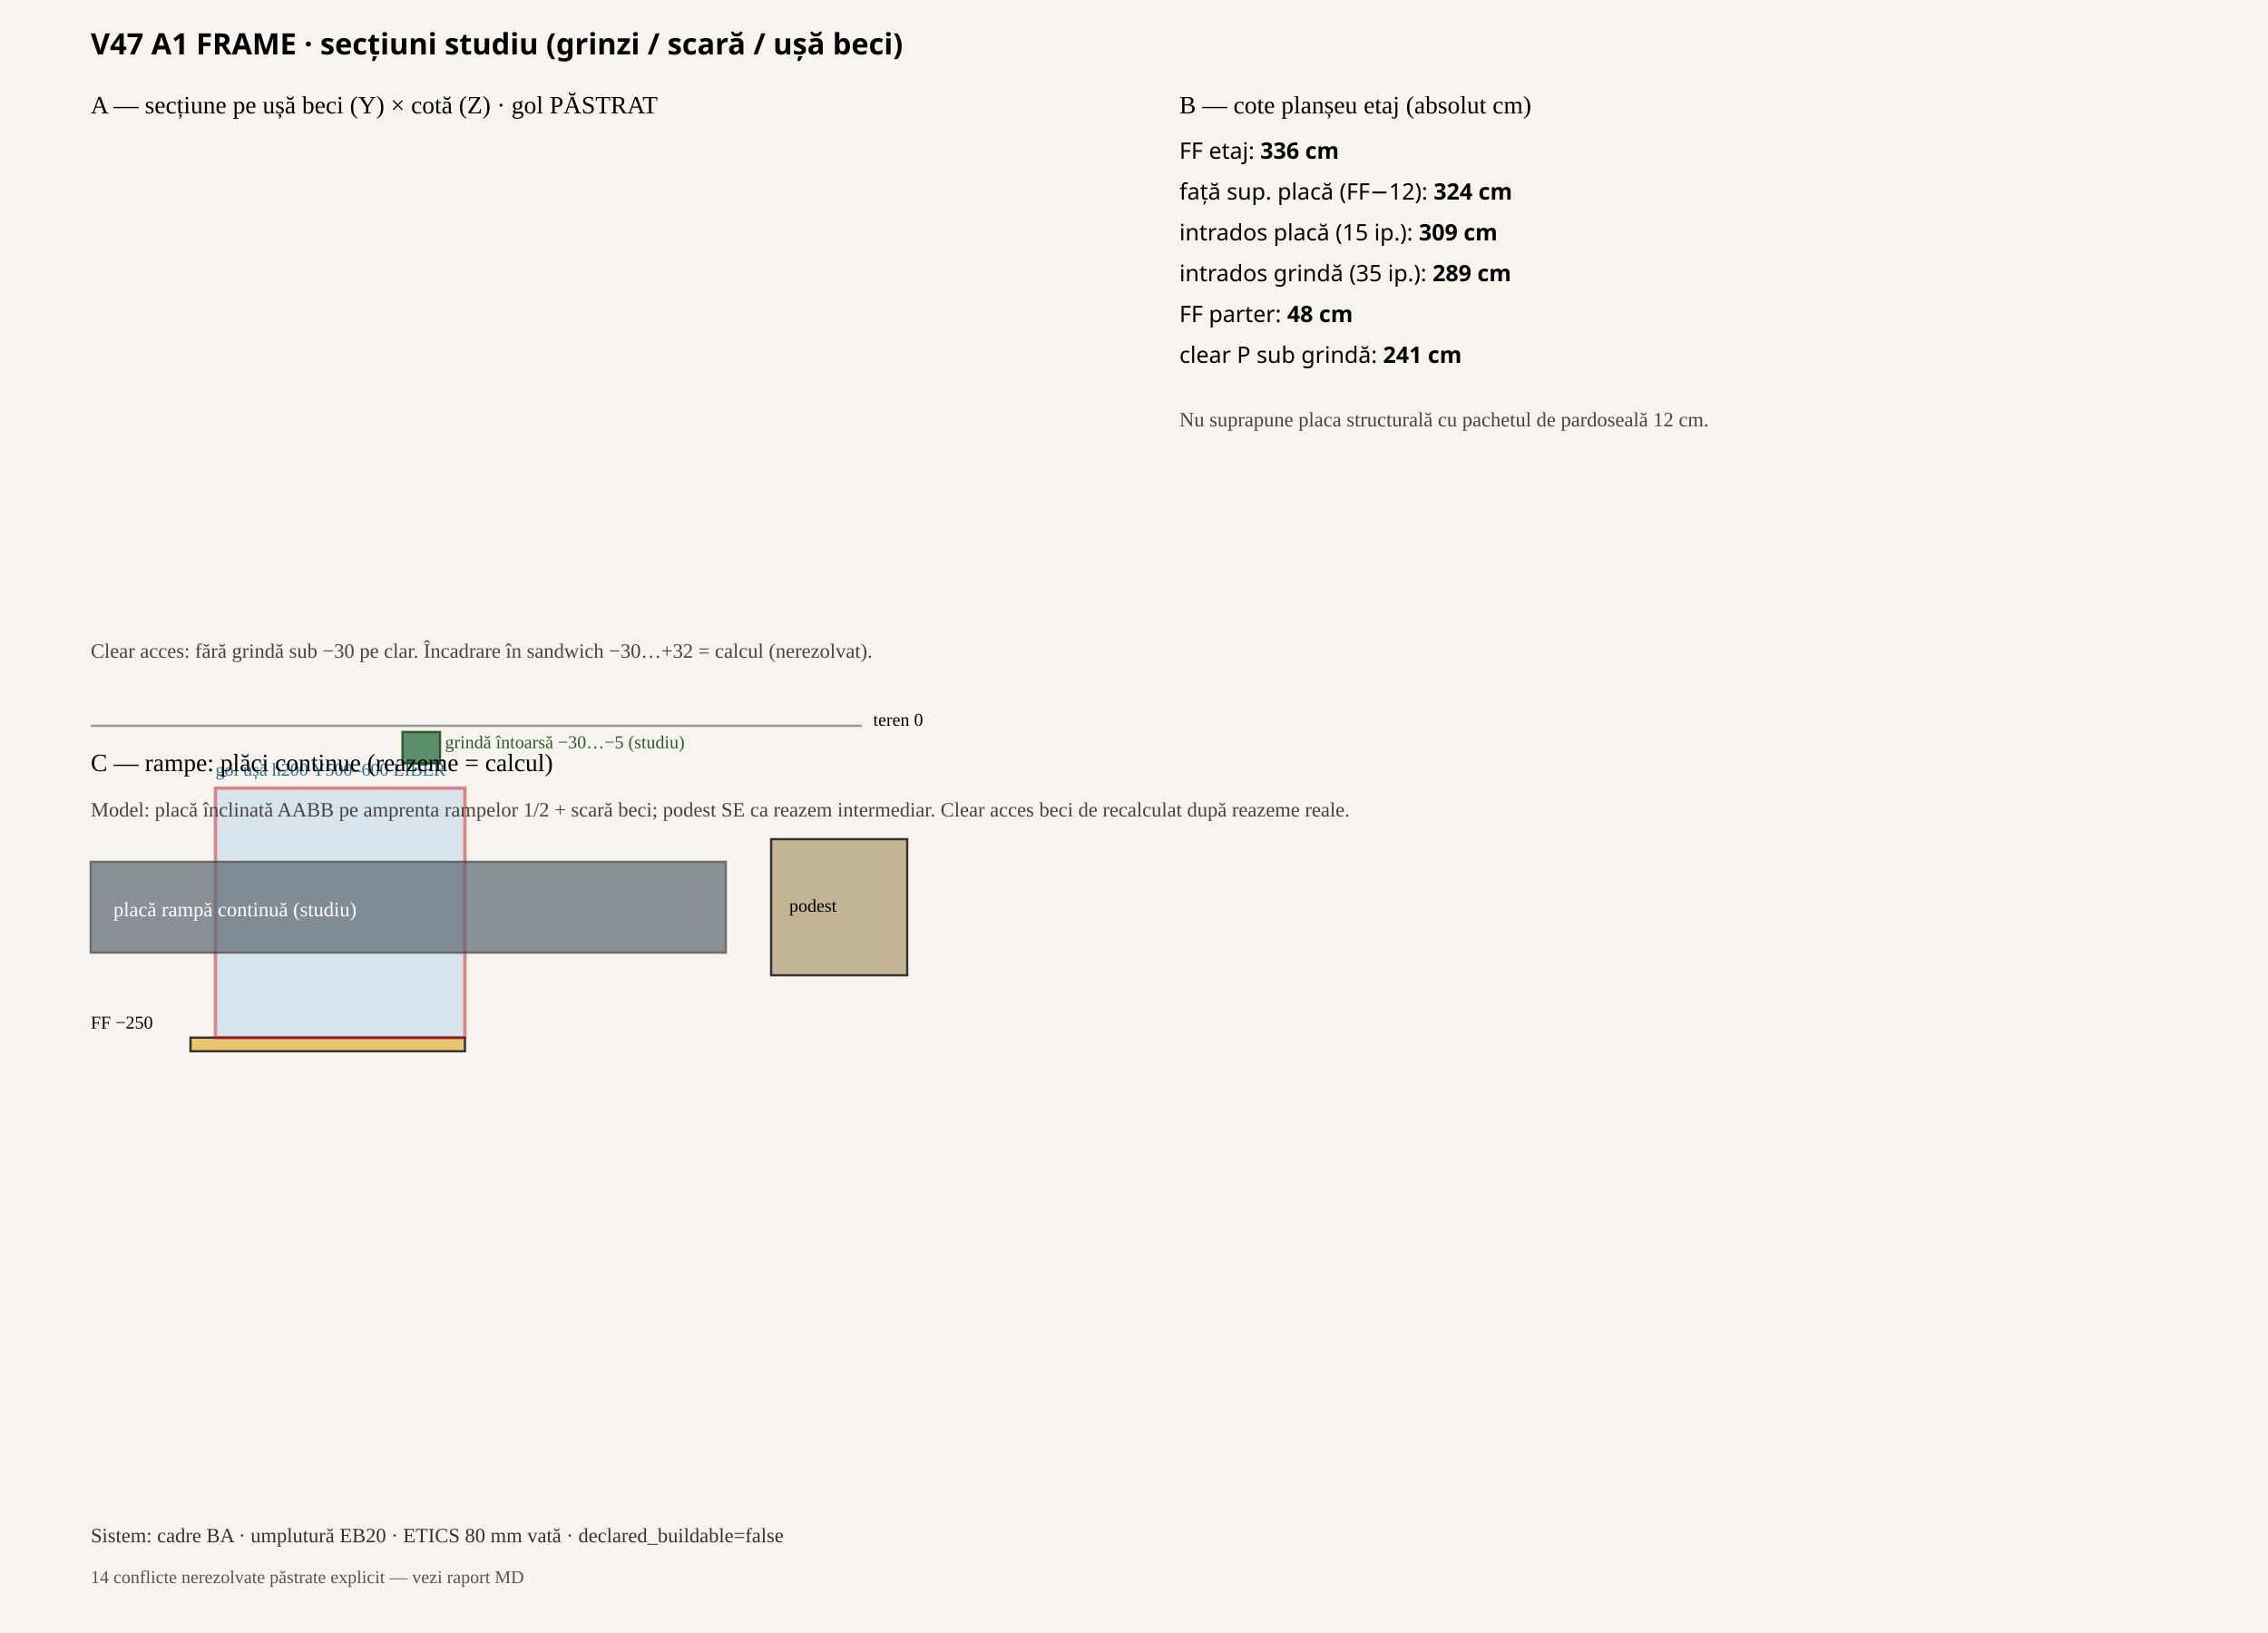
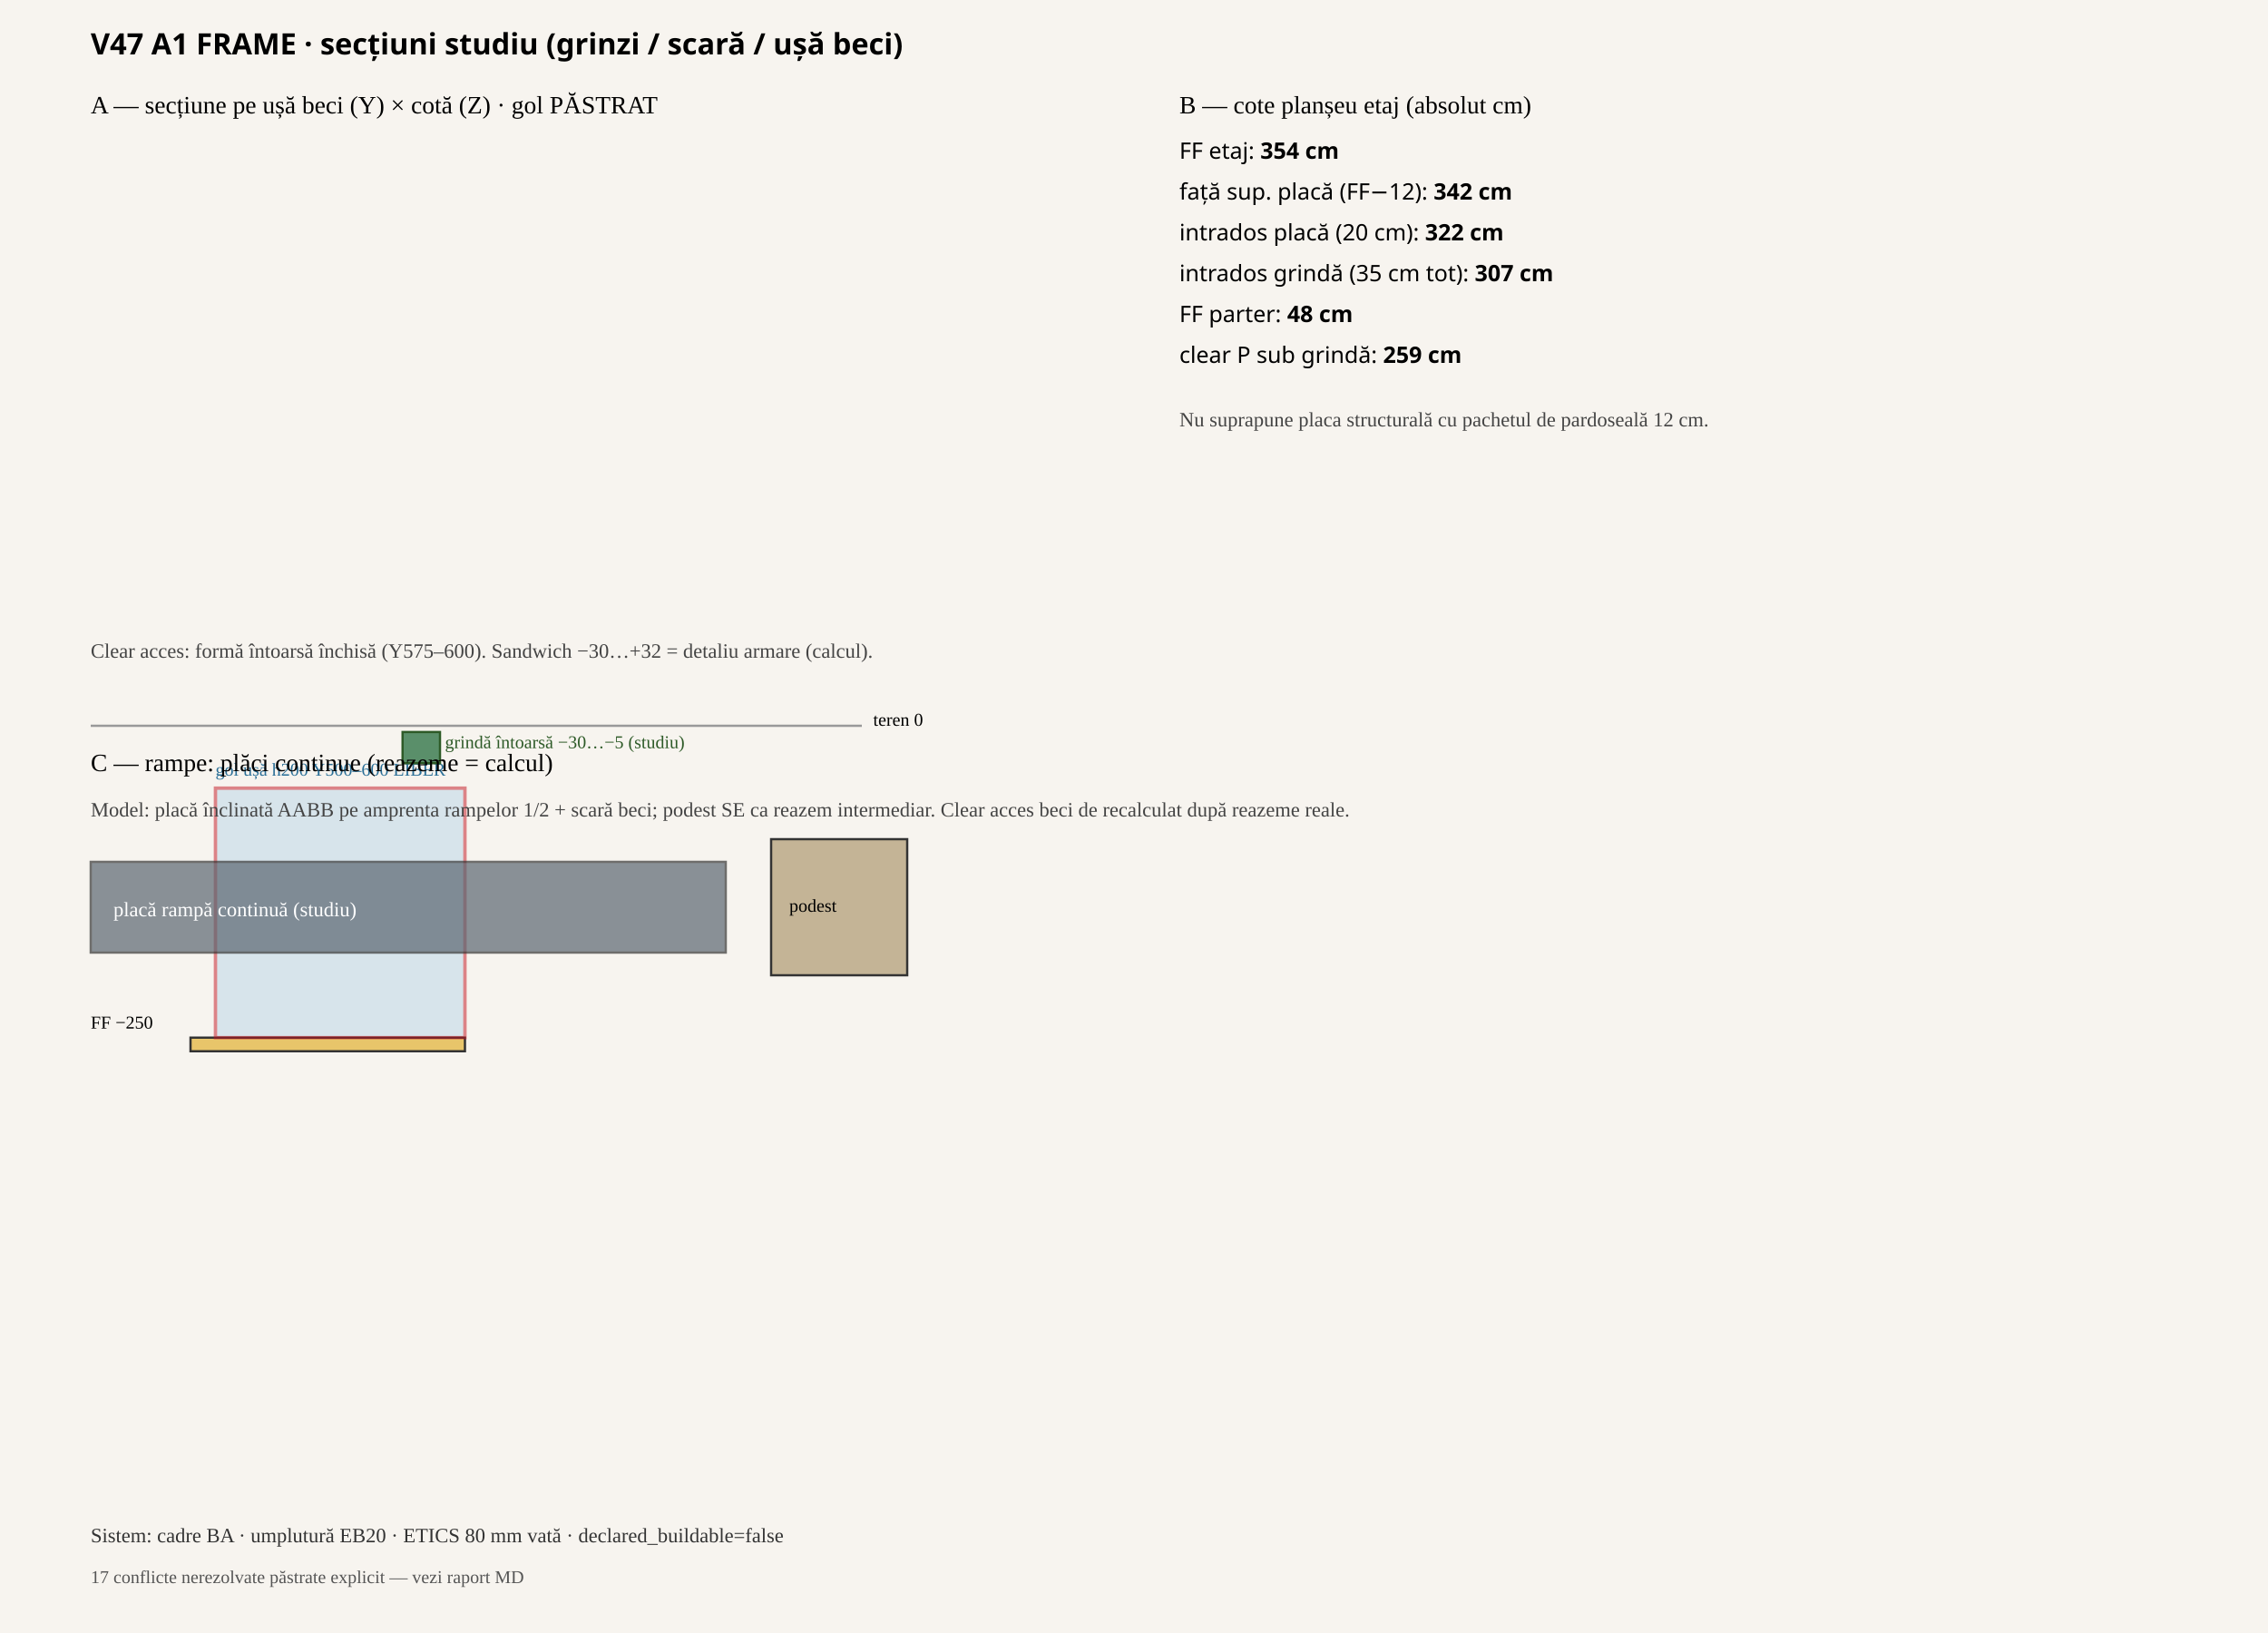
<svg xmlns="http://www.w3.org/2000/svg" width="1000" height="720" viewBox="0 0 1000 720">
  <rect width="100%" height="100%" fill="#f7f4ef" />
  <text x="40" y="24" font-size="13" font-weight="600" font-family="IBM Plex Sans,Segoe UI,sans-serif">V47 A1 FRAME · secțiuni studiu (grinzi / scară / ușă beci)</text>
  <text x="40" y="50" font-size="11">A — secțiune pe ușă beci (Y) × cotă (Z) · gol PĂSTRAT</text>
  <line x1="40" y1="320" x2="380" y2="320" stroke="#999" />
  <text x="385" y="320" font-size="8">teren 0</text>
  <rect x="84" y="457.5" width="121" height="6" fill="#e8c56a" stroke="#333" />
  <text x="40" y="453.5" font-size="8">FF −250</text>
  <rect x="95" y="347.5" width="110" height="110" fill="#b8d4e8" stroke="#c1121f" stroke-width="1.5" opacity="0.5" />
  <text x="95" y="342" font-size="8" fill="#2a6f97">gol ușă h200 Y500–600 LIBER</text>
  <rect x="177.5" y="322.75" width="16.5" height="13.75" fill="#5a8f6a" stroke="#2d5a27" />
  <text x="196.2" y="329.9" font-size="8" fill="#2d5a27">grindă întoarsă −30…−5 (studiu)</text>
-   <text x="40" y="290" font-size="9" fill="#444">Clear acces: fără grindă sub −30 pe clar. Încadrare în sandwich −30…+32 = calcul (nerezolvat).</text>
+   <text x="40" y="290" font-size="9" fill="#444">Clear acces: formă întoarsă închisă (Y575–600). Sandwich −30…+32 = detaliu armare (calcul).</text>
  <text x="520" y="50" font-size="11">B — cote planșeu etaj (absolut cm)</text>
-   <text x="520" y="70" font-size="10" font-family="IBM Plex Sans,Segoe UI,sans-serif">FF etaj: <tspan font-weight="600">336 cm</tspan>
+   <text x="520" y="70" font-size="10" font-family="IBM Plex Sans,Segoe UI,sans-serif">FF etaj: <tspan font-weight="600">354 cm</tspan>
  </text>
-   <text x="520" y="88" font-size="10" font-family="IBM Plex Sans,Segoe UI,sans-serif">față sup. placă (FF−12): <tspan font-weight="600">324 cm</tspan>
+   <text x="520" y="88" font-size="10" font-family="IBM Plex Sans,Segoe UI,sans-serif">față sup. placă (FF−12): <tspan font-weight="600">342 cm</tspan>
  </text>
-   <text x="520" y="106" font-size="10" font-family="IBM Plex Sans,Segoe UI,sans-serif">intrados placă (15 ip.): <tspan font-weight="600">309 cm</tspan>
+   <text x="520" y="106" font-size="10" font-family="IBM Plex Sans,Segoe UI,sans-serif">intrados placă (20 cm): <tspan font-weight="600">322 cm</tspan>
  </text>
-   <text x="520" y="124" font-size="10" font-family="IBM Plex Sans,Segoe UI,sans-serif">intrados grindă (35 ip.): <tspan font-weight="600">289 cm</tspan>
+   <text x="520" y="124" font-size="10" font-family="IBM Plex Sans,Segoe UI,sans-serif">intrados grindă (35 cm tot): <tspan font-weight="600">307 cm</tspan>
  </text>
  <text x="520" y="142" font-size="10" font-family="IBM Plex Sans,Segoe UI,sans-serif">FF parter: <tspan font-weight="600">48 cm</tspan>
  </text>
-   <text x="520" y="160" font-size="10" font-family="IBM Plex Sans,Segoe UI,sans-serif">clear P sub grindă: <tspan font-weight="600">241 cm</tspan>
+   <text x="520" y="160" font-size="10" font-family="IBM Plex Sans,Segoe UI,sans-serif">clear P sub grindă: <tspan font-weight="600">259 cm</tspan>
  </text>
  <text x="520" y="188" font-size="9" fill="#444" width="400">Nu suprapune placa structurală cu pachetul de pardoseală 12 cm.</text>
  <text x="40" y="340" font-size="11">C — rampe: plăci continue (reazeme = calcul)</text>
  <text x="40" y="360" font-size="9" fill="#444">Model: placă înclinată AABB pe amprenta rampelor 1/2 + scară beci; podest SE ca reazem intermediar. Clear acces beci de recalculat după reazeme reale.</text>
  <rect x="40" y="380" width="280" height="40" fill="#5a6570" opacity="0.7" stroke="#333" />
  <text x="50" y="404" font-size="9" fill="#fff">placă rampă continuă (studiu)</text>
  <rect x="340" y="370" width="60" height="60" fill="#c4b496" stroke="#333" />
  <text x="348" y="402" font-size="8">podest</text>
  <text x="40" y="680" font-size="9" fill="#333">Sistem: cadre BA · umplutură EB20 · ETICS 80 mm vată · declared_buildable=false</text>
-   <text x="40" y="698" font-size="8" fill="#555">14 conflicte nerezolvate păstrate explicit — vezi raport MD</text>
+   <text x="40" y="698" font-size="8" fill="#555">17 conflicte nerezolvate păstrate explicit — vezi raport MD</text>
</svg>
